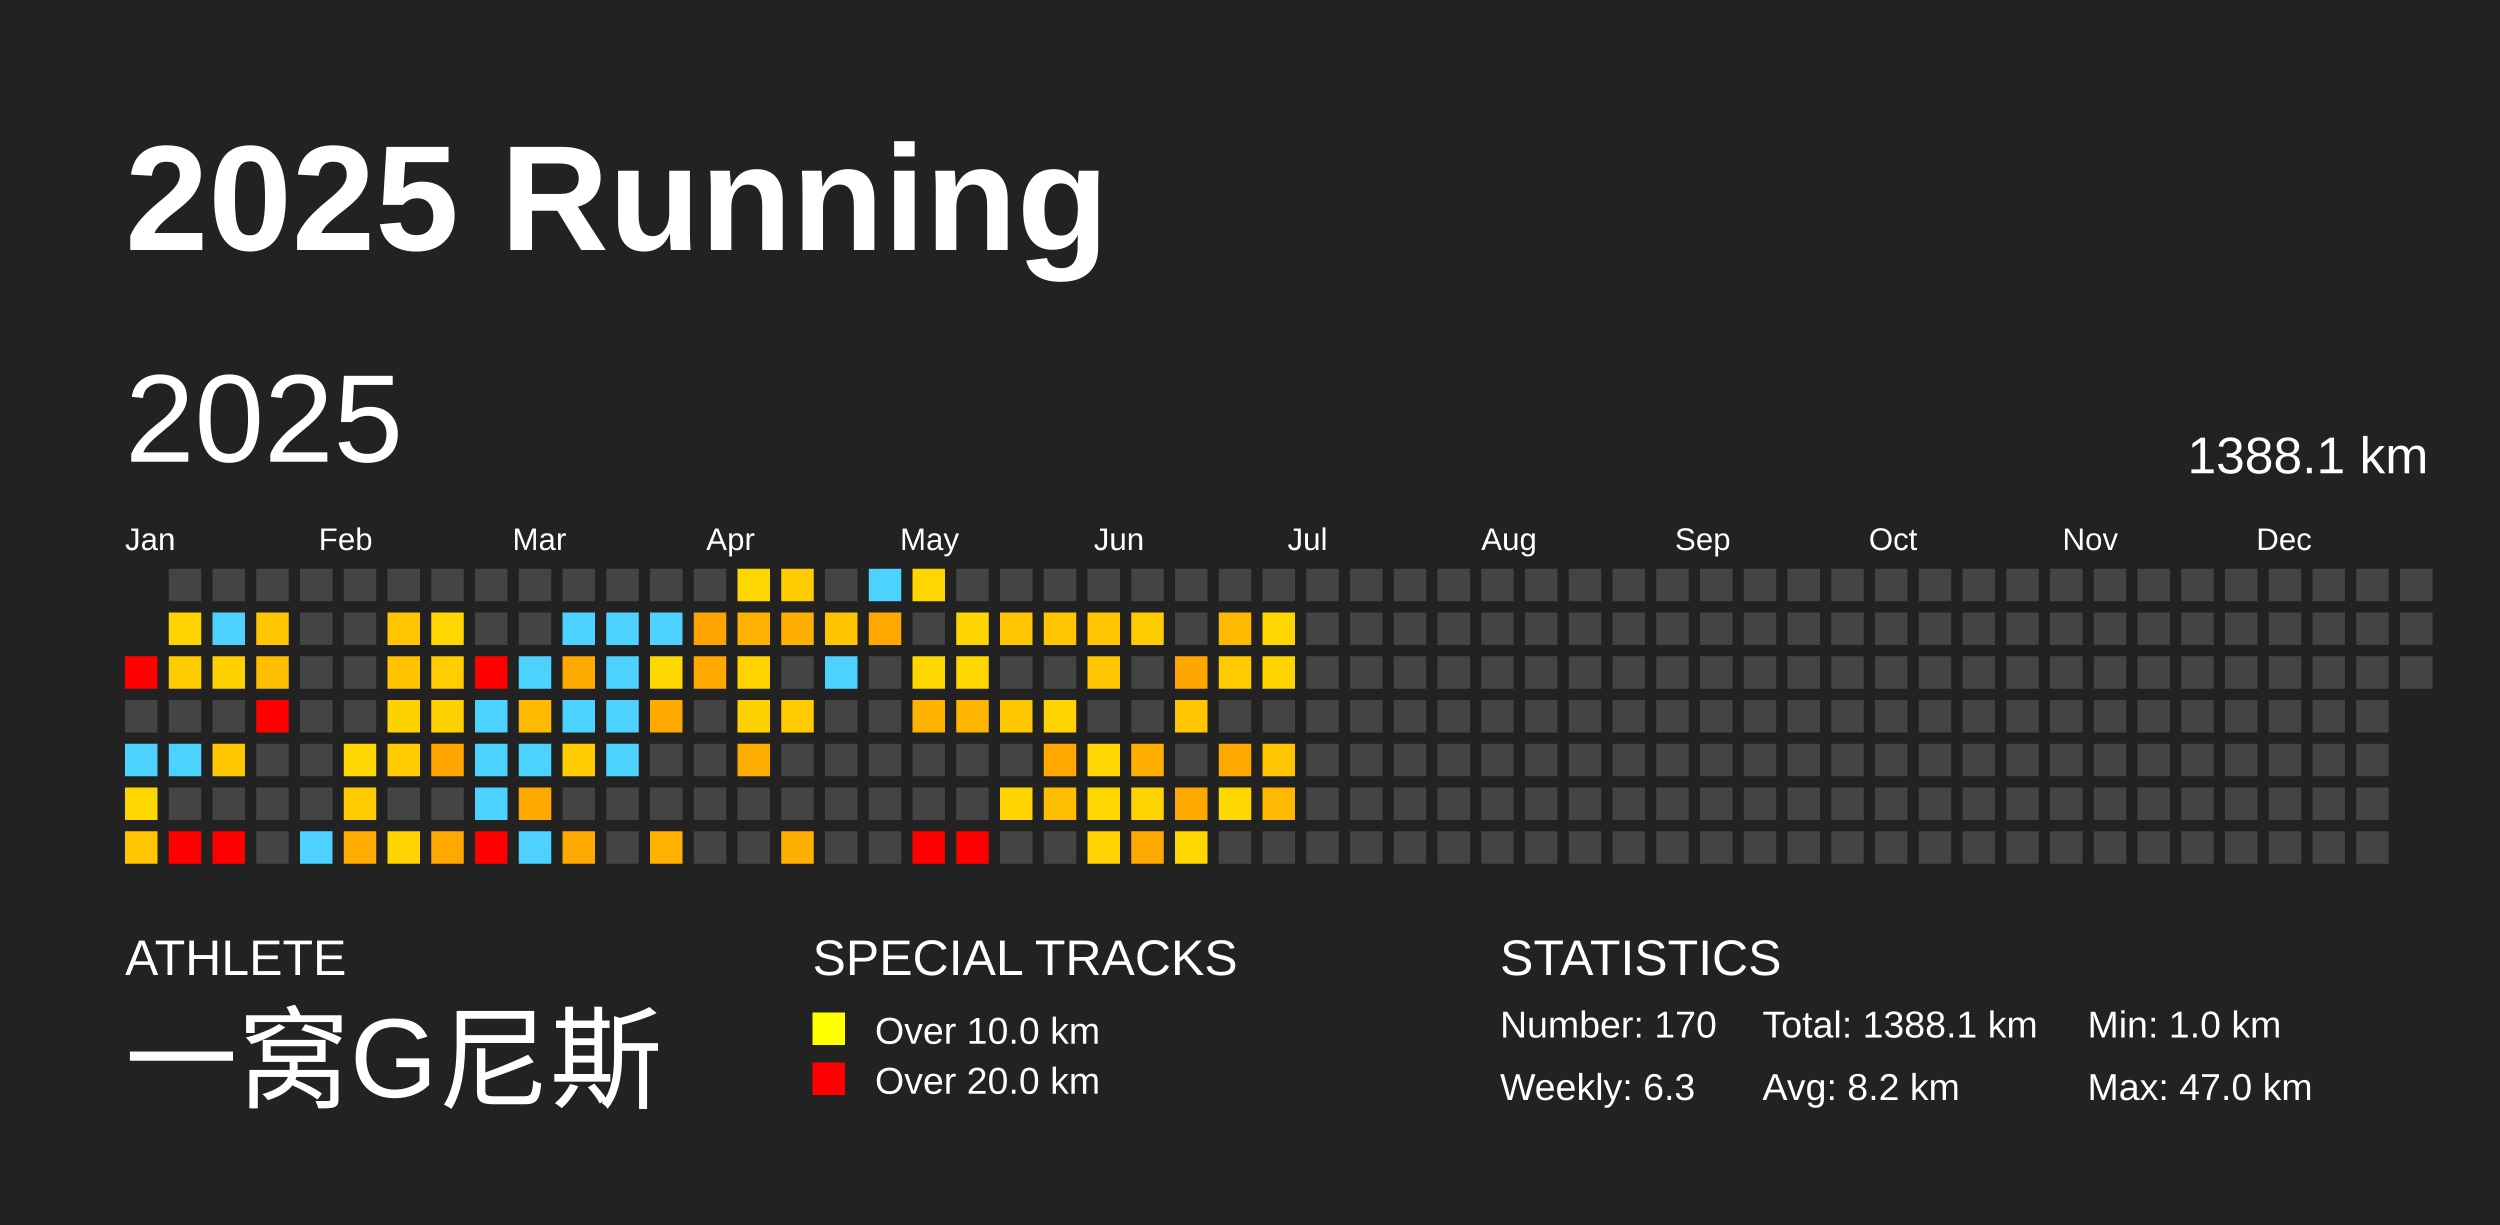
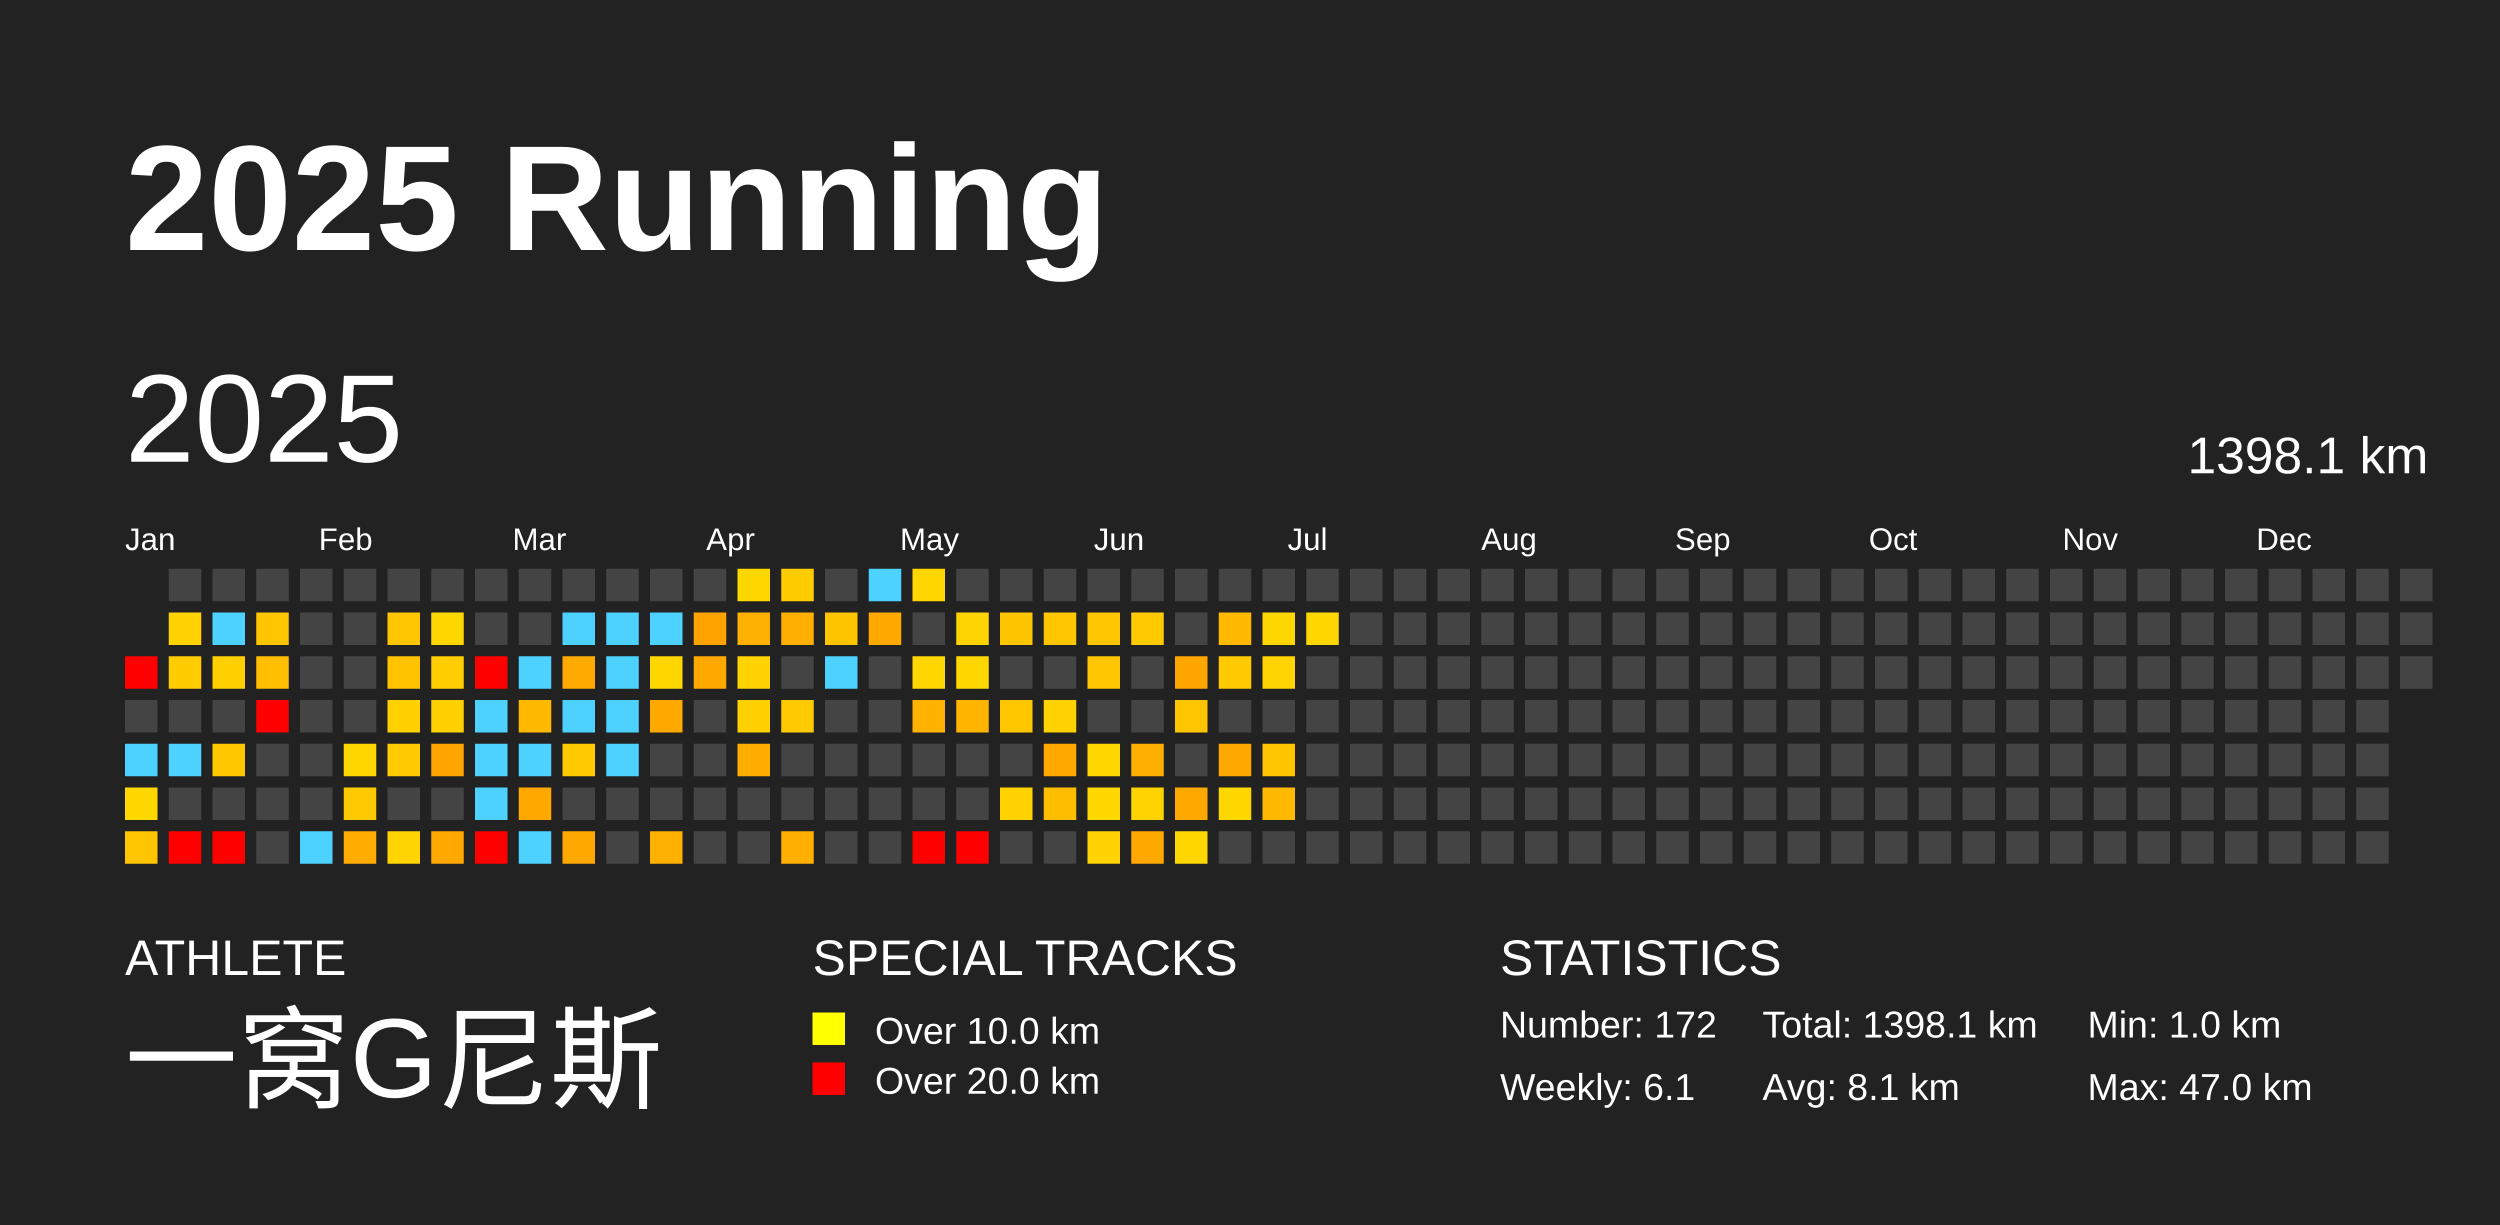
<svg xmlns="http://www.w3.org/2000/svg" baseProfile="full" height="98mm" version="1.1" viewBox="0,0,200,98" width="200mm">
  <defs />
  <rect fill="#222222" height="98" width="200" x="0" y="0" />
  <text fill="#FFFFFF" style="font-size:12px; font-family:Arial; font-weight:bold;" x="10" y="20">2025 Running</text>
  <text fill="#FFFFFF" style="font-size:4px; font-family:Arial" x="10" y="78">ATHLETE</text>
  <text fill="#FFFFFF" style="font-size:9px; font-family:Arial" x="10" y="88">一窝G尼斯</text>
  <text fill="#FFFFFF" style="font-size:4px; font-family:Arial" x="65" y="78">SPECIAL TRACKS</text>
  <rect fill="yellow" height="2.6" width="2.6" x="65" y="81" />
  <text fill="#FFFFFF" style="font-size:3px; font-family:Arial" x="70" y="83.5">Over 10.0 km</text>
  <rect fill="red" height="2.6" width="2.6" x="65" y="85" />
  <text fill="#FFFFFF" style="font-size:3px; font-family:Arial" x="70" y="87.5">Over 20.0 km</text>
  <text fill="#FFFFFF" style="font-size:4px; font-family:Arial" x="120" y="78">STATISTICS</text>
-   <text fill="#FFFFFF" style="font-size:3px; font-family:Arial" x="120" y="83">Number: 170</text>
-   <text fill="#FFFFFF" style="font-size:3px; font-family:Arial" x="120" y="88">Weekly: 6.3</text>
-   <text fill="#FFFFFF" style="font-size:3px; font-family:Arial" x="141" y="83">Total: 1388.1 km</text>
-   <text fill="#FFFFFF" style="font-size:3px; font-family:Arial" x="141" y="88">Avg: 8.2 km</text>
+   <text fill="#FFFFFF" style="font-size:3px; font-family:Arial" x="120" y="83">Number: 172</text>
+   <text fill="#FFFFFF" style="font-size:3px; font-family:Arial" x="120" y="88">Weekly: 6.1</text>
+   <text fill="#FFFFFF" style="font-size:3px; font-family:Arial" x="141" y="83">Total: 1398.1 km</text>
+   <text fill="#FFFFFF" style="font-size:3px; font-family:Arial" x="141" y="88">Avg: 8.1 km</text>
  <text fill="#FFFFFF" style="font-size:3px; font-family:Arial" x="167" y="83">Min: 1.0 km</text>
  <text fill="#FFFFFF" style="font-size:3px; font-family:Arial" x="167" y="88">Max: 47.0 km</text>
  <text dominant-baseline="hanging" fill="#FFFFFF" style="font-size:10.0px; font-family:Arial;" x="10" y="30">2025</text>
-   <text dominant-baseline="hanging" fill="#FFFFFF" style="font-size:4.125px; font-family:Arial;" x="175" y="35">1388.1 km</text>
+   <text dominant-baseline="hanging" fill="#FFFFFF" style="font-size:4.125px; font-family:Arial;" x="175" y="35">1398.1 km</text>
  <text fill="#FFFFFF" style="font-size:2.5px; font-family:Arial" x="10.0" y="44">Jan</text>
  <text fill="#FFFFFF" style="font-size:2.5px; font-family:Arial" x="25.5" y="44">Feb</text>
  <text fill="#FFFFFF" style="font-size:2.5px; font-family:Arial" x="41.0" y="44">Mar</text>
  <text fill="#FFFFFF" style="font-size:2.5px; font-family:Arial" x="56.5" y="44">Apr</text>
  <text fill="#FFFFFF" style="font-size:2.5px; font-family:Arial" x="72.0" y="44">May</text>
  <text fill="#FFFFFF" style="font-size:2.5px; font-family:Arial" x="87.5" y="44">Jun</text>
  <text fill="#FFFFFF" style="font-size:2.5px; font-family:Arial" x="103.0" y="44">Jul</text>
  <text fill="#FFFFFF" style="font-size:2.5px; font-family:Arial" x="118.5" y="44">Aug</text>
  <text fill="#FFFFFF" style="font-size:2.5px; font-family:Arial" x="134.0" y="44">Sep</text>
  <text fill="#FFFFFF" style="font-size:2.5px; font-family:Arial" x="149.5" y="44">Oct</text>
  <text fill="#FFFFFF" style="font-size:2.5px; font-family:Arial" x="165.0" y="44">Nov</text>
  <text fill="#FFFFFF" style="font-size:2.5px; font-family:Arial" x="180.5" y="44">Dec</text>
  <rect fill="red" height="2.6" width="2.6" x="10.0" y="52.5" />
  <rect fill="#444444" height="2.6" width="2.6" x="10.0" y="56.0" />
  <rect fill="#4dd2ff" height="2.6" width="2.6" x="10.0" y="59.5" />
  <rect fill="#ffd700" height="2.6" width="2.6" x="10.0" y="63.0" />
  <rect fill="#ffc500" height="2.6" width="2.6" x="10.0" y="66.5" />
  <rect fill="#444444" height="2.6" width="2.6" x="13.5" y="45.5" />
  <rect fill="#ffd200" height="2.6" width="2.6" x="13.5" y="49.0" />
  <rect fill="#ffcc00" height="2.6" width="2.6" x="13.5" y="52.5" />
  <rect fill="#444444" height="2.6" width="2.6" x="13.5" y="56.0" />
  <rect fill="#4dd2ff" height="2.6" width="2.6" x="13.5" y="59.5" />
  <rect fill="#444444" height="2.6" width="2.6" x="13.5" y="63.0" />
  <rect fill="red" height="2.6" width="2.6" x="13.5" y="66.5" />
  <rect fill="#444444" height="2.6" width="2.6" x="17.0" y="45.5" />
  <rect fill="#4dd2ff" height="2.6" width="2.6" x="17.0" y="49.0" />
  <rect fill="#ffd000" height="2.6" width="2.6" x="17.0" y="52.5" />
  <rect fill="#444444" height="2.6" width="2.6" x="17.0" y="56.0" />
  <rect fill="#ffc700" height="2.6" width="2.6" x="17.0" y="59.5" />
  <rect fill="#444444" height="2.6" width="2.6" x="17.0" y="63.0" />
  <rect fill="red" height="2.6" width="2.6" x="17.0" y="66.5" />
  <rect fill="#444444" height="2.6" width="2.6" x="20.5" y="45.5" />
  <rect fill="#ffc500" height="2.6" width="2.6" x="20.5" y="49.0" />
  <rect fill="#ffbf00" height="2.6" width="2.6" x="20.5" y="52.5" />
  <rect fill="red" height="2.6" width="2.6" x="20.5" y="56.0" />
  <rect fill="#444444" height="2.6" width="2.6" x="20.5" y="59.5" />
  <rect fill="#444444" height="2.6" width="2.6" x="20.5" y="63.0" />
  <rect fill="#444444" height="2.6" width="2.6" x="20.5" y="66.5" />
  <rect fill="#444444" height="2.6" width="2.6" x="24.0" y="45.5" />
  <rect fill="#444444" height="2.6" width="2.6" x="24.0" y="49.0" />
  <rect fill="#444444" height="2.6" width="2.6" x="24.0" y="52.5" />
  <rect fill="#444444" height="2.6" width="2.6" x="24.0" y="56.0" />
  <rect fill="#444444" height="2.6" width="2.6" x="24.0" y="59.5" />
  <rect fill="#444444" height="2.6" width="2.6" x="24.0" y="63.0" />
  <rect fill="#4dd2ff" height="2.6" width="2.6" x="24.0" y="66.5" />
  <rect fill="#444444" height="2.6" width="2.6" x="27.5" y="45.5" />
  <rect fill="#444444" height="2.6" width="2.6" x="27.5" y="49.0" />
  <rect fill="#444444" height="2.6" width="2.6" x="27.5" y="52.5" />
  <rect fill="#444444" height="2.6" width="2.6" x="27.5" y="56.0" />
  <rect fill="#ffd700" height="2.6" width="2.6" x="27.5" y="59.5" />
  <rect fill="#ffcb00" height="2.6" width="2.6" x="27.5" y="63.0" />
  <rect fill="#ffab00" height="2.6" width="2.6" x="27.5" y="66.5" />
  <rect fill="#444444" height="2.6" width="2.6" x="31.0" y="45.5" />
  <rect fill="#ffc500" height="2.6" width="2.6" x="31.0" y="49.0" />
  <rect fill="#ffc300" height="2.6" width="2.6" x="31.0" y="52.5" />
  <rect fill="#ffd100" height="2.6" width="2.6" x="31.0" y="56.0" />
  <rect fill="#ffcb00" height="2.6" width="2.6" x="31.0" y="59.5" />
  <rect fill="#444444" height="2.6" width="2.6" x="31.0" y="63.0" />
  <rect fill="#ffd400" height="2.6" width="2.6" x="31.0" y="66.5" />
  <rect fill="#444444" height="2.6" width="2.6" x="34.5" y="45.5" />
  <rect fill="#ffd700" height="2.6" width="2.6" x="34.5" y="49.0" />
  <rect fill="#ffcd00" height="2.6" width="2.6" x="34.5" y="52.5" />
  <rect fill="#ffd100" height="2.6" width="2.6" x="34.5" y="56.0" />
  <rect fill="#ffa700" height="2.6" width="2.6" x="34.5" y="59.5" />
  <rect fill="#444444" height="2.6" width="2.6" x="34.5" y="63.0" />
  <rect fill="#ffa900" height="2.6" width="2.6" x="34.5" y="66.5" />
  <rect fill="#444444" height="2.6" width="2.6" x="38.0" y="45.5" />
  <rect fill="#444444" height="2.6" width="2.6" x="38.0" y="49.0" />
  <rect fill="red" height="2.6" width="2.6" x="38.0" y="52.5" />
  <rect fill="#4dd2ff" height="2.6" width="2.6" x="38.0" y="56.0" />
  <rect fill="#4dd2ff" height="2.6" width="2.6" x="38.0" y="59.5" />
  <rect fill="#4dd2ff" height="2.6" width="2.6" x="38.0" y="63.0" />
  <rect fill="red" height="2.6" width="2.6" x="38.0" y="66.5" />
  <rect fill="#444444" height="2.6" width="2.6" x="41.5" y="45.5" />
  <rect fill="#444444" height="2.6" width="2.6" x="41.5" y="49.0" />
  <rect fill="#4dd2ff" height="2.6" width="2.6" x="41.5" y="52.5" />
  <rect fill="#ffba00" height="2.6" width="2.6" x="41.5" y="56.0" />
  <rect fill="#4dd2ff" height="2.6" width="2.6" x="41.5" y="59.5" />
  <rect fill="#ffa800" height="2.6" width="2.6" x="41.5" y="63.0" />
  <rect fill="#4dd2ff" height="2.6" width="2.6" x="41.5" y="66.5" />
  <rect fill="#444444" height="2.6" width="2.6" x="45.0" y="45.5" />
  <rect fill="#4dd2ff" height="2.6" width="2.6" x="45.0" y="49.0" />
  <rect fill="#ffaa00" height="2.6" width="2.6" x="45.0" y="52.5" />
  <rect fill="#4dd2ff" height="2.6" width="2.6" x="45.0" y="56.0" />
  <rect fill="#ffcb00" height="2.6" width="2.6" x="45.0" y="59.5" />
  <rect fill="#444444" height="2.6" width="2.6" x="45.0" y="63.0" />
  <rect fill="#ffa900" height="2.6" width="2.6" x="45.0" y="66.5" />
  <rect fill="#444444" height="2.6" width="2.6" x="48.5" y="45.5" />
  <rect fill="#4dd2ff" height="2.6" width="2.6" x="48.5" y="49.0" />
  <rect fill="#4dd2ff" height="2.6" width="2.6" x="48.5" y="52.5" />
  <rect fill="#4dd2ff" height="2.6" width="2.6" x="48.5" y="56.0" />
  <rect fill="#4dd2ff" height="2.6" width="2.6" x="48.5" y="59.5" />
  <rect fill="#444444" height="2.6" width="2.6" x="48.5" y="63.0" />
  <rect fill="#444444" height="2.6" width="2.6" x="48.5" y="66.5" />
  <rect fill="#444444" height="2.6" width="2.6" x="52.0" y="45.5" />
  <rect fill="#4dd2ff" height="2.6" width="2.6" x="52.0" y="49.0" />
  <rect fill="#ffd700" height="2.6" width="2.6" x="52.0" y="52.5" />
  <rect fill="#ffa900" height="2.6" width="2.6" x="52.0" y="56.0" />
  <rect fill="#444444" height="2.6" width="2.6" x="52.0" y="59.5" />
  <rect fill="#444444" height="2.6" width="2.6" x="52.0" y="63.0" />
  <rect fill="#ffb100" height="2.6" width="2.6" x="52.0" y="66.5" />
  <rect fill="#444444" height="2.6" width="2.6" x="55.5" y="45.5" />
  <rect fill="#ffa300" height="2.6" width="2.6" x="55.5" y="49.0" />
  <rect fill="#ffa800" height="2.6" width="2.6" x="55.5" y="52.5" />
  <rect fill="#444444" height="2.6" width="2.6" x="55.5" y="56.0" />
  <rect fill="#444444" height="2.6" width="2.6" x="55.5" y="59.5" />
  <rect fill="#444444" height="2.6" width="2.6" x="55.5" y="63.0" />
  <rect fill="#444444" height="2.6" width="2.6" x="55.5" y="66.5" />
  <rect fill="#ffd700" height="2.6" width="2.6" x="59.0" y="45.5" />
  <rect fill="#ffb100" height="2.6" width="2.6" x="59.0" y="49.0" />
  <rect fill="#ffd200" height="2.6" width="2.6" x="59.0" y="52.5" />
  <rect fill="#ffd100" height="2.6" width="2.6" x="59.0" y="56.0" />
  <rect fill="#ffae00" height="2.6" width="2.6" x="59.0" y="59.5" />
  <rect fill="#444444" height="2.6" width="2.6" x="59.0" y="63.0" />
  <rect fill="#444444" height="2.6" width="2.6" x="59.0" y="66.5" />
  <rect fill="#ffcc00" height="2.6" width="2.6" x="62.5" y="45.5" />
  <rect fill="#ffaf00" height="2.6" width="2.6" x="62.5" y="49.0" />
  <rect fill="#444444" height="2.6" width="2.6" x="62.5" y="52.5" />
  <rect fill="#ffca00" height="2.6" width="2.6" x="62.5" y="56.0" />
  <rect fill="#444444" height="2.6" width="2.6" x="62.5" y="59.5" />
  <rect fill="#444444" height="2.6" width="2.6" x="62.5" y="63.0" />
  <rect fill="#ffaf00" height="2.6" width="2.6" x="62.5" y="66.5" />
  <rect fill="#444444" height="2.6" width="2.6" x="66.0" y="45.5" />
  <rect fill="#ffc400" height="2.6" width="2.6" x="66.0" y="49.0" />
  <rect fill="#4dd2ff" height="2.6" width="2.6" x="66.0" y="52.5" />
  <rect fill="#444444" height="2.6" width="2.6" x="66.0" y="56.0" />
  <rect fill="#444444" height="2.6" width="2.6" x="66.0" y="59.5" />
  <rect fill="#444444" height="2.6" width="2.6" x="66.0" y="63.0" />
  <rect fill="#444444" height="2.6" width="2.6" x="66.0" y="66.5" />
  <rect fill="#4dd2ff" height="2.6" width="2.6" x="69.5" y="45.5" />
  <rect fill="#ffa900" height="2.6" width="2.6" x="69.5" y="49.0" />
  <rect fill="#444444" height="2.6" width="2.6" x="69.5" y="52.5" />
  <rect fill="#444444" height="2.6" width="2.6" x="69.5" y="56.0" />
  <rect fill="#444444" height="2.6" width="2.6" x="69.5" y="59.5" />
  <rect fill="#444444" height="2.6" width="2.6" x="69.5" y="63.0" />
  <rect fill="#444444" height="2.6" width="2.6" x="69.5" y="66.5" />
  <rect fill="#ffd600" height="2.6" width="2.6" x="73.0" y="45.5" />
  <rect fill="#444444" height="2.6" width="2.6" x="73.0" y="49.0" />
  <rect fill="#ffd700" height="2.6" width="2.6" x="73.0" y="52.5" />
  <rect fill="#ffb200" height="2.6" width="2.6" x="73.0" y="56.0" />
  <rect fill="#444444" height="2.6" width="2.6" x="73.0" y="59.5" />
  <rect fill="#444444" height="2.6" width="2.6" x="73.0" y="63.0" />
  <rect fill="red" height="2.6" width="2.6" x="73.0" y="66.5" />
  <rect fill="#444444" height="2.6" width="2.6" x="76.5" y="45.5" />
  <rect fill="#ffd400" height="2.6" width="2.6" x="76.5" y="49.0" />
  <rect fill="#ffd700" height="2.6" width="2.6" x="76.5" y="52.5" />
  <rect fill="#ffb400" height="2.6" width="2.6" x="76.5" y="56.0" />
  <rect fill="#444444" height="2.6" width="2.6" x="76.5" y="59.5" />
  <rect fill="#444444" height="2.6" width="2.6" x="76.5" y="63.0" />
  <rect fill="red" height="2.6" width="2.6" x="76.5" y="66.5" />
  <rect fill="#444444" height="2.6" width="2.6" x="80.0" y="45.5" />
  <rect fill="#ffc500" height="2.6" width="2.6" x="80.0" y="49.0" />
  <rect fill="#444444" height="2.6" width="2.6" x="80.0" y="52.5" />
  <rect fill="#ffc700" height="2.6" width="2.6" x="80.0" y="56.0" />
  <rect fill="#444444" height="2.6" width="2.6" x="80.0" y="59.5" />
  <rect fill="#ffd200" height="2.6" width="2.6" x="80.0" y="63.0" />
  <rect fill="#444444" height="2.6" width="2.6" x="80.0" y="66.5" />
  <rect fill="#444444" height="2.6" width="2.6" x="83.5" y="45.5" />
  <rect fill="#ffc600" height="2.6" width="2.6" x="83.5" y="49.0" />
  <rect fill="#444444" height="2.6" width="2.6" x="83.5" y="52.5" />
  <rect fill="#ffd200" height="2.6" width="2.6" x="83.5" y="56.0" />
  <rect fill="#ffa800" height="2.6" width="2.6" x="83.5" y="59.5" />
  <rect fill="#ffbd00" height="2.6" width="2.6" x="83.5" y="63.0" />
  <rect fill="#444444" height="2.6" width="2.6" x="83.5" y="66.5" />
  <rect fill="#444444" height="2.6" width="2.6" x="87.0" y="45.5" />
  <rect fill="#ffc500" height="2.6" width="2.6" x="87.0" y="49.0" />
  <rect fill="#ffc600" height="2.6" width="2.6" x="87.0" y="52.5" />
  <rect fill="#444444" height="2.6" width="2.6" x="87.0" y="56.0" />
  <rect fill="#ffd700" height="2.6" width="2.6" x="87.0" y="59.5" />
  <rect fill="#ffd700" height="2.6" width="2.6" x="87.0" y="63.0" />
  <rect fill="#ffd200" height="2.6" width="2.6" x="87.0" y="66.5" />
  <rect fill="#444444" height="2.6" width="2.6" x="90.5" y="45.5" />
  <rect fill="#ffca00" height="2.6" width="2.6" x="90.5" y="49.0" />
  <rect fill="#444444" height="2.6" width="2.6" x="90.5" y="52.5" />
  <rect fill="#444444" height="2.6" width="2.6" x="90.5" y="56.0" />
  <rect fill="#ffaf00" height="2.6" width="2.6" x="90.5" y="59.5" />
  <rect fill="#ffd300" height="2.6" width="2.6" x="90.5" y="63.0" />
  <rect fill="#ffa900" height="2.6" width="2.6" x="90.5" y="66.5" />
  <rect fill="#444444" height="2.6" width="2.6" x="94.0" y="45.5" />
  <rect fill="#444444" height="2.6" width="2.6" x="94.0" y="49.0" />
  <rect fill="#ffa600" height="2.6" width="2.6" x="94.0" y="52.5" />
  <rect fill="#ffc500" height="2.6" width="2.6" x="94.0" y="56.0" />
  <rect fill="#444444" height="2.6" width="2.6" x="94.0" y="59.5" />
  <rect fill="#ffa900" height="2.6" width="2.6" x="94.0" y="63.0" />
  <rect fill="#ffd700" height="2.6" width="2.6" x="94.0" y="66.5" />
  <rect fill="#444444" height="2.6" width="2.6" x="97.5" y="45.5" />
  <rect fill="#ffba00" height="2.6" width="2.6" x="97.5" y="49.0" />
  <rect fill="#ffca00" height="2.6" width="2.6" x="97.5" y="52.5" />
  <rect fill="#444444" height="2.6" width="2.6" x="97.5" y="56.0" />
  <rect fill="#ffa800" height="2.6" width="2.6" x="97.5" y="59.5" />
  <rect fill="#ffd700" height="2.6" width="2.6" x="97.5" y="63.0" />
  <rect fill="#444444" height="2.6" width="2.6" x="97.5" y="66.5" />
  <rect fill="#444444" height="2.6" width="2.6" x="101.0" y="45.5" />
  <rect fill="#ffd700" height="2.6" width="2.6" x="101.0" y="49.0" />
  <rect fill="#ffd400" height="2.6" width="2.6" x="101.0" y="52.5" />
  <rect fill="#444444" height="2.6" width="2.6" x="101.0" y="56.0" />
  <rect fill="#ffc600" height="2.6" width="2.6" x="101.0" y="59.5" />
  <rect fill="#ffb900" height="2.6" width="2.6" x="101.0" y="63.0" />
  <rect fill="#444444" height="2.6" width="2.6" x="101.0" y="66.5" />
  <rect fill="#444444" height="2.6" width="2.6" x="104.5" y="45.5" />
-   <rect fill="#444444" height="2.6" width="2.6" x="104.5" y="49.0" />
+   <rect fill="#ffd700" height="2.6" width="2.6" x="104.5" y="49.0" />
  <rect fill="#444444" height="2.6" width="2.6" x="104.5" y="52.5" />
  <rect fill="#444444" height="2.6" width="2.6" x="104.5" y="56.0" />
  <rect fill="#444444" height="2.6" width="2.6" x="104.5" y="59.5" />
  <rect fill="#444444" height="2.6" width="2.6" x="104.5" y="63.0" />
  <rect fill="#444444" height="2.6" width="2.6" x="104.5" y="66.5" />
  <rect fill="#444444" height="2.6" width="2.6" x="108.0" y="45.5" />
  <rect fill="#444444" height="2.6" width="2.6" x="108.0" y="49.0" />
  <rect fill="#444444" height="2.6" width="2.6" x="108.0" y="52.5" />
  <rect fill="#444444" height="2.6" width="2.6" x="108.0" y="56.0" />
  <rect fill="#444444" height="2.6" width="2.6" x="108.0" y="59.5" />
  <rect fill="#444444" height="2.6" width="2.6" x="108.0" y="63.0" />
  <rect fill="#444444" height="2.6" width="2.6" x="108.0" y="66.5" />
  <rect fill="#444444" height="2.6" width="2.6" x="111.5" y="45.5" />
  <rect fill="#444444" height="2.6" width="2.6" x="111.5" y="49.0" />
  <rect fill="#444444" height="2.6" width="2.6" x="111.5" y="52.5" />
  <rect fill="#444444" height="2.6" width="2.6" x="111.5" y="56.0" />
  <rect fill="#444444" height="2.6" width="2.6" x="111.5" y="59.5" />
  <rect fill="#444444" height="2.6" width="2.6" x="111.5" y="63.0" />
  <rect fill="#444444" height="2.6" width="2.6" x="111.5" y="66.5" />
  <rect fill="#444444" height="2.6" width="2.6" x="115.0" y="45.5" />
  <rect fill="#444444" height="2.6" width="2.6" x="115.0" y="49.0" />
  <rect fill="#444444" height="2.6" width="2.6" x="115.0" y="52.5" />
  <rect fill="#444444" height="2.6" width="2.6" x="115.0" y="56.0" />
  <rect fill="#444444" height="2.6" width="2.6" x="115.0" y="59.5" />
  <rect fill="#444444" height="2.6" width="2.6" x="115.0" y="63.0" />
  <rect fill="#444444" height="2.6" width="2.6" x="115.0" y="66.5" />
  <rect fill="#444444" height="2.6" width="2.6" x="118.5" y="45.5" />
  <rect fill="#444444" height="2.6" width="2.6" x="118.5" y="49.0" />
  <rect fill="#444444" height="2.6" width="2.6" x="118.5" y="52.5" />
  <rect fill="#444444" height="2.6" width="2.6" x="118.5" y="56.0" />
  <rect fill="#444444" height="2.6" width="2.6" x="118.5" y="59.5" />
  <rect fill="#444444" height="2.6" width="2.6" x="118.5" y="63.0" />
  <rect fill="#444444" height="2.6" width="2.6" x="118.5" y="66.5" />
  <rect fill="#444444" height="2.6" width="2.6" x="122.0" y="45.5" />
  <rect fill="#444444" height="2.6" width="2.6" x="122.0" y="49.0" />
  <rect fill="#444444" height="2.6" width="2.6" x="122.0" y="52.5" />
  <rect fill="#444444" height="2.6" width="2.6" x="122.0" y="56.0" />
  <rect fill="#444444" height="2.6" width="2.6" x="122.0" y="59.5" />
  <rect fill="#444444" height="2.6" width="2.6" x="122.0" y="63.0" />
  <rect fill="#444444" height="2.6" width="2.6" x="122.0" y="66.5" />
  <rect fill="#444444" height="2.6" width="2.6" x="125.5" y="45.5" />
  <rect fill="#444444" height="2.6" width="2.6" x="125.5" y="49.0" />
  <rect fill="#444444" height="2.6" width="2.6" x="125.5" y="52.5" />
  <rect fill="#444444" height="2.6" width="2.6" x="125.5" y="56.0" />
  <rect fill="#444444" height="2.6" width="2.6" x="125.5" y="59.5" />
  <rect fill="#444444" height="2.6" width="2.6" x="125.5" y="63.0" />
  <rect fill="#444444" height="2.6" width="2.6" x="125.5" y="66.5" />
  <rect fill="#444444" height="2.6" width="2.6" x="129.0" y="45.5" />
  <rect fill="#444444" height="2.6" width="2.6" x="129.0" y="49.0" />
  <rect fill="#444444" height="2.6" width="2.6" x="129.0" y="52.5" />
  <rect fill="#444444" height="2.6" width="2.6" x="129.0" y="56.0" />
  <rect fill="#444444" height="2.6" width="2.6" x="129.0" y="59.5" />
  <rect fill="#444444" height="2.6" width="2.6" x="129.0" y="63.0" />
  <rect fill="#444444" height="2.6" width="2.6" x="129.0" y="66.5" />
  <rect fill="#444444" height="2.6" width="2.6" x="132.5" y="45.5" />
  <rect fill="#444444" height="2.6" width="2.6" x="132.5" y="49.0" />
  <rect fill="#444444" height="2.6" width="2.6" x="132.5" y="52.5" />
  <rect fill="#444444" height="2.6" width="2.6" x="132.5" y="56.0" />
  <rect fill="#444444" height="2.6" width="2.6" x="132.5" y="59.5" />
  <rect fill="#444444" height="2.6" width="2.6" x="132.5" y="63.0" />
  <rect fill="#444444" height="2.6" width="2.6" x="132.5" y="66.5" />
  <rect fill="#444444" height="2.6" width="2.6" x="136.0" y="45.5" />
  <rect fill="#444444" height="2.6" width="2.6" x="136.0" y="49.0" />
  <rect fill="#444444" height="2.6" width="2.6" x="136.0" y="52.5" />
  <rect fill="#444444" height="2.6" width="2.6" x="136.0" y="56.0" />
  <rect fill="#444444" height="2.6" width="2.6" x="136.0" y="59.5" />
  <rect fill="#444444" height="2.6" width="2.6" x="136.0" y="63.0" />
  <rect fill="#444444" height="2.6" width="2.6" x="136.0" y="66.5" />
  <rect fill="#444444" height="2.6" width="2.6" x="139.5" y="45.5" />
  <rect fill="#444444" height="2.6" width="2.6" x="139.5" y="49.0" />
  <rect fill="#444444" height="2.6" width="2.6" x="139.5" y="52.5" />
  <rect fill="#444444" height="2.6" width="2.6" x="139.5" y="56.0" />
  <rect fill="#444444" height="2.6" width="2.6" x="139.5" y="59.5" />
  <rect fill="#444444" height="2.6" width="2.6" x="139.5" y="63.0" />
  <rect fill="#444444" height="2.6" width="2.6" x="139.5" y="66.5" />
  <rect fill="#444444" height="2.6" width="2.6" x="143.0" y="45.5" />
  <rect fill="#444444" height="2.6" width="2.6" x="143.0" y="49.0" />
  <rect fill="#444444" height="2.6" width="2.6" x="143.0" y="52.5" />
  <rect fill="#444444" height="2.6" width="2.6" x="143.0" y="56.0" />
  <rect fill="#444444" height="2.6" width="2.6" x="143.0" y="59.5" />
  <rect fill="#444444" height="2.6" width="2.6" x="143.0" y="63.0" />
  <rect fill="#444444" height="2.6" width="2.6" x="143.0" y="66.5" />
  <rect fill="#444444" height="2.6" width="2.6" x="146.5" y="45.5" />
  <rect fill="#444444" height="2.6" width="2.6" x="146.5" y="49.0" />
  <rect fill="#444444" height="2.6" width="2.6" x="146.5" y="52.5" />
  <rect fill="#444444" height="2.6" width="2.6" x="146.5" y="56.0" />
  <rect fill="#444444" height="2.6" width="2.6" x="146.5" y="59.5" />
  <rect fill="#444444" height="2.6" width="2.6" x="146.5" y="63.0" />
  <rect fill="#444444" height="2.6" width="2.6" x="146.5" y="66.5" />
  <rect fill="#444444" height="2.6" width="2.6" x="150.0" y="45.5" />
  <rect fill="#444444" height="2.6" width="2.6" x="150.0" y="49.0" />
  <rect fill="#444444" height="2.6" width="2.6" x="150.0" y="52.5" />
  <rect fill="#444444" height="2.6" width="2.6" x="150.0" y="56.0" />
  <rect fill="#444444" height="2.6" width="2.6" x="150.0" y="59.5" />
  <rect fill="#444444" height="2.6" width="2.6" x="150.0" y="63.0" />
  <rect fill="#444444" height="2.6" width="2.6" x="150.0" y="66.5" />
  <rect fill="#444444" height="2.6" width="2.6" x="153.5" y="45.5" />
  <rect fill="#444444" height="2.6" width="2.6" x="153.5" y="49.0" />
  <rect fill="#444444" height="2.6" width="2.6" x="153.5" y="52.5" />
  <rect fill="#444444" height="2.6" width="2.6" x="153.5" y="56.0" />
  <rect fill="#444444" height="2.6" width="2.6" x="153.5" y="59.5" />
  <rect fill="#444444" height="2.6" width="2.6" x="153.5" y="63.0" />
  <rect fill="#444444" height="2.6" width="2.6" x="153.5" y="66.5" />
  <rect fill="#444444" height="2.6" width="2.6" x="157.0" y="45.5" />
  <rect fill="#444444" height="2.6" width="2.6" x="157.0" y="49.0" />
  <rect fill="#444444" height="2.6" width="2.6" x="157.0" y="52.5" />
  <rect fill="#444444" height="2.6" width="2.6" x="157.0" y="56.0" />
  <rect fill="#444444" height="2.6" width="2.6" x="157.0" y="59.5" />
  <rect fill="#444444" height="2.6" width="2.6" x="157.0" y="63.0" />
  <rect fill="#444444" height="2.6" width="2.6" x="157.0" y="66.5" />
  <rect fill="#444444" height="2.6" width="2.6" x="160.5" y="45.5" />
  <rect fill="#444444" height="2.6" width="2.6" x="160.5" y="49.0" />
  <rect fill="#444444" height="2.6" width="2.6" x="160.5" y="52.5" />
  <rect fill="#444444" height="2.6" width="2.6" x="160.5" y="56.0" />
  <rect fill="#444444" height="2.6" width="2.6" x="160.5" y="59.5" />
  <rect fill="#444444" height="2.6" width="2.6" x="160.5" y="63.0" />
  <rect fill="#444444" height="2.6" width="2.6" x="160.5" y="66.5" />
  <rect fill="#444444" height="2.6" width="2.6" x="164.0" y="45.5" />
  <rect fill="#444444" height="2.6" width="2.6" x="164.0" y="49.0" />
  <rect fill="#444444" height="2.6" width="2.6" x="164.0" y="52.5" />
  <rect fill="#444444" height="2.6" width="2.6" x="164.0" y="56.0" />
  <rect fill="#444444" height="2.6" width="2.6" x="164.0" y="59.5" />
  <rect fill="#444444" height="2.6" width="2.6" x="164.0" y="63.0" />
  <rect fill="#444444" height="2.6" width="2.6" x="164.0" y="66.5" />
  <rect fill="#444444" height="2.6" width="2.6" x="167.5" y="45.5" />
  <rect fill="#444444" height="2.6" width="2.6" x="167.5" y="49.0" />
  <rect fill="#444444" height="2.6" width="2.6" x="167.5" y="52.5" />
  <rect fill="#444444" height="2.6" width="2.6" x="167.5" y="56.0" />
  <rect fill="#444444" height="2.6" width="2.6" x="167.5" y="59.5" />
  <rect fill="#444444" height="2.6" width="2.6" x="167.5" y="63.0" />
  <rect fill="#444444" height="2.6" width="2.6" x="167.5" y="66.5" />
  <rect fill="#444444" height="2.6" width="2.6" x="171.0" y="45.5" />
  <rect fill="#444444" height="2.6" width="2.6" x="171.0" y="49.0" />
  <rect fill="#444444" height="2.6" width="2.6" x="171.0" y="52.5" />
  <rect fill="#444444" height="2.6" width="2.6" x="171.0" y="56.0" />
  <rect fill="#444444" height="2.6" width="2.6" x="171.0" y="59.5" />
  <rect fill="#444444" height="2.6" width="2.6" x="171.0" y="63.0" />
  <rect fill="#444444" height="2.6" width="2.6" x="171.0" y="66.5" />
  <rect fill="#444444" height="2.6" width="2.6" x="174.5" y="45.5" />
  <rect fill="#444444" height="2.6" width="2.6" x="174.5" y="49.0" />
  <rect fill="#444444" height="2.6" width="2.6" x="174.5" y="52.5" />
  <rect fill="#444444" height="2.6" width="2.6" x="174.5" y="56.0" />
  <rect fill="#444444" height="2.6" width="2.6" x="174.5" y="59.5" />
  <rect fill="#444444" height="2.6" width="2.6" x="174.5" y="63.0" />
  <rect fill="#444444" height="2.6" width="2.6" x="174.5" y="66.5" />
  <rect fill="#444444" height="2.6" width="2.6" x="178.0" y="45.5" />
  <rect fill="#444444" height="2.6" width="2.6" x="178.0" y="49.0" />
  <rect fill="#444444" height="2.6" width="2.6" x="178.0" y="52.5" />
  <rect fill="#444444" height="2.6" width="2.6" x="178.0" y="56.0" />
  <rect fill="#444444" height="2.6" width="2.6" x="178.0" y="59.5" />
  <rect fill="#444444" height="2.6" width="2.6" x="178.0" y="63.0" />
  <rect fill="#444444" height="2.6" width="2.6" x="178.0" y="66.5" />
  <rect fill="#444444" height="2.6" width="2.6" x="181.5" y="45.5" />
  <rect fill="#444444" height="2.6" width="2.6" x="181.5" y="49.0" />
  <rect fill="#444444" height="2.6" width="2.6" x="181.5" y="52.5" />
  <rect fill="#444444" height="2.6" width="2.6" x="181.5" y="56.0" />
  <rect fill="#444444" height="2.6" width="2.6" x="181.5" y="59.5" />
  <rect fill="#444444" height="2.6" width="2.6" x="181.5" y="63.0" />
  <rect fill="#444444" height="2.6" width="2.6" x="181.5" y="66.5" />
  <rect fill="#444444" height="2.6" width="2.6" x="185.0" y="45.5" />
  <rect fill="#444444" height="2.6" width="2.6" x="185.0" y="49.0" />
  <rect fill="#444444" height="2.6" width="2.6" x="185.0" y="52.5" />
  <rect fill="#444444" height="2.6" width="2.6" x="185.0" y="56.0" />
  <rect fill="#444444" height="2.6" width="2.6" x="185.0" y="59.5" />
  <rect fill="#444444" height="2.6" width="2.6" x="185.0" y="63.0" />
  <rect fill="#444444" height="2.6" width="2.6" x="185.0" y="66.5" />
  <rect fill="#444444" height="2.6" width="2.6" x="188.5" y="45.5" />
  <rect fill="#444444" height="2.6" width="2.6" x="188.5" y="49.0" />
  <rect fill="#444444" height="2.6" width="2.6" x="188.5" y="52.5" />
  <rect fill="#444444" height="2.6" width="2.6" x="188.5" y="56.0" />
  <rect fill="#444444" height="2.6" width="2.6" x="188.5" y="59.5" />
  <rect fill="#444444" height="2.6" width="2.6" x="188.5" y="63.0" />
  <rect fill="#444444" height="2.6" width="2.6" x="188.5" y="66.5" />
  <rect fill="#444444" height="2.6" width="2.6" x="192.0" y="45.5" />
  <rect fill="#444444" height="2.6" width="2.6" x="192.0" y="49.0" />
  <rect fill="#444444" height="2.6" width="2.6" x="192.0" y="52.5" />
</svg>
